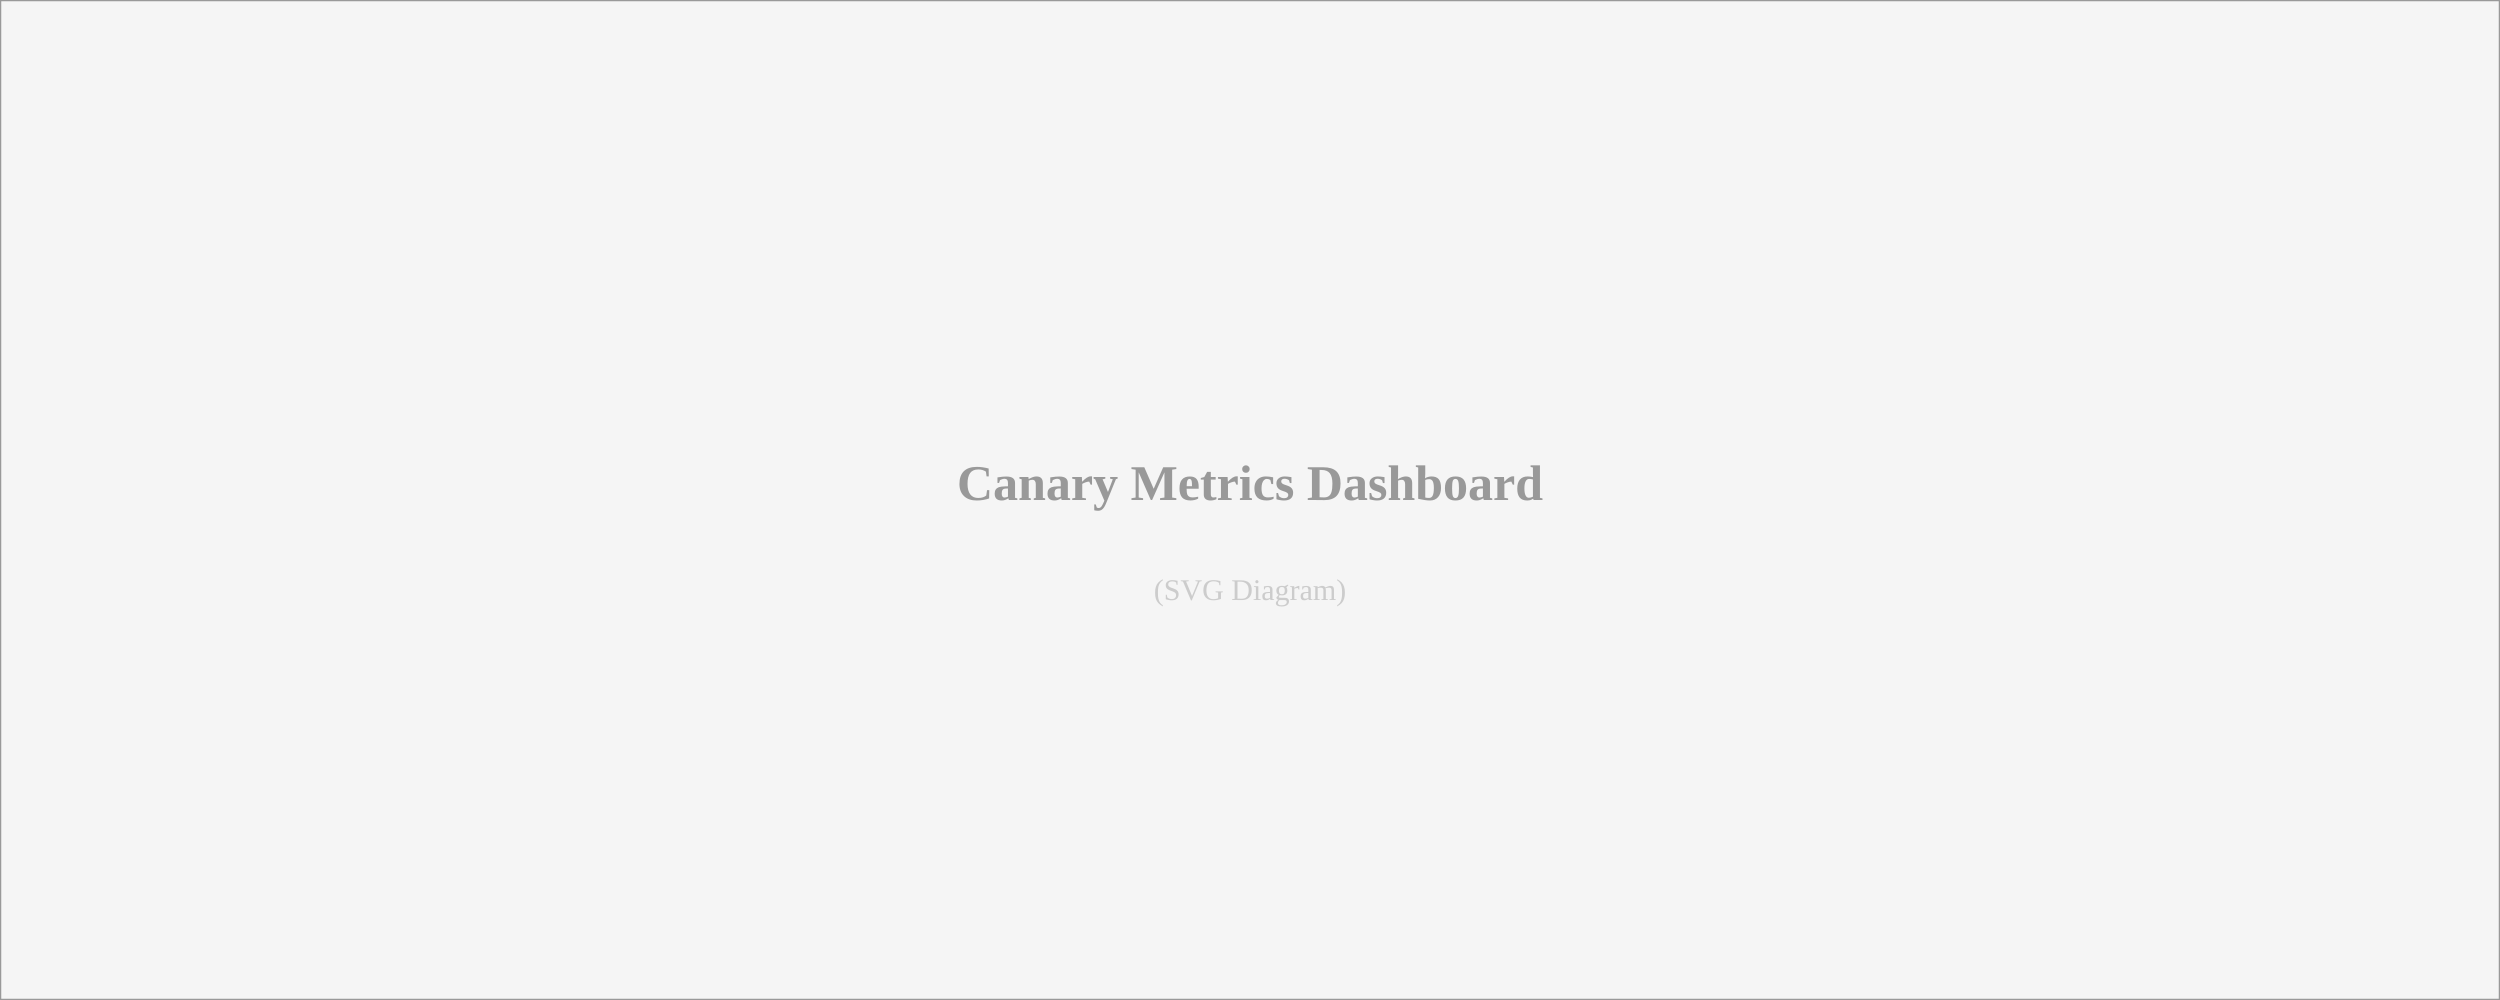
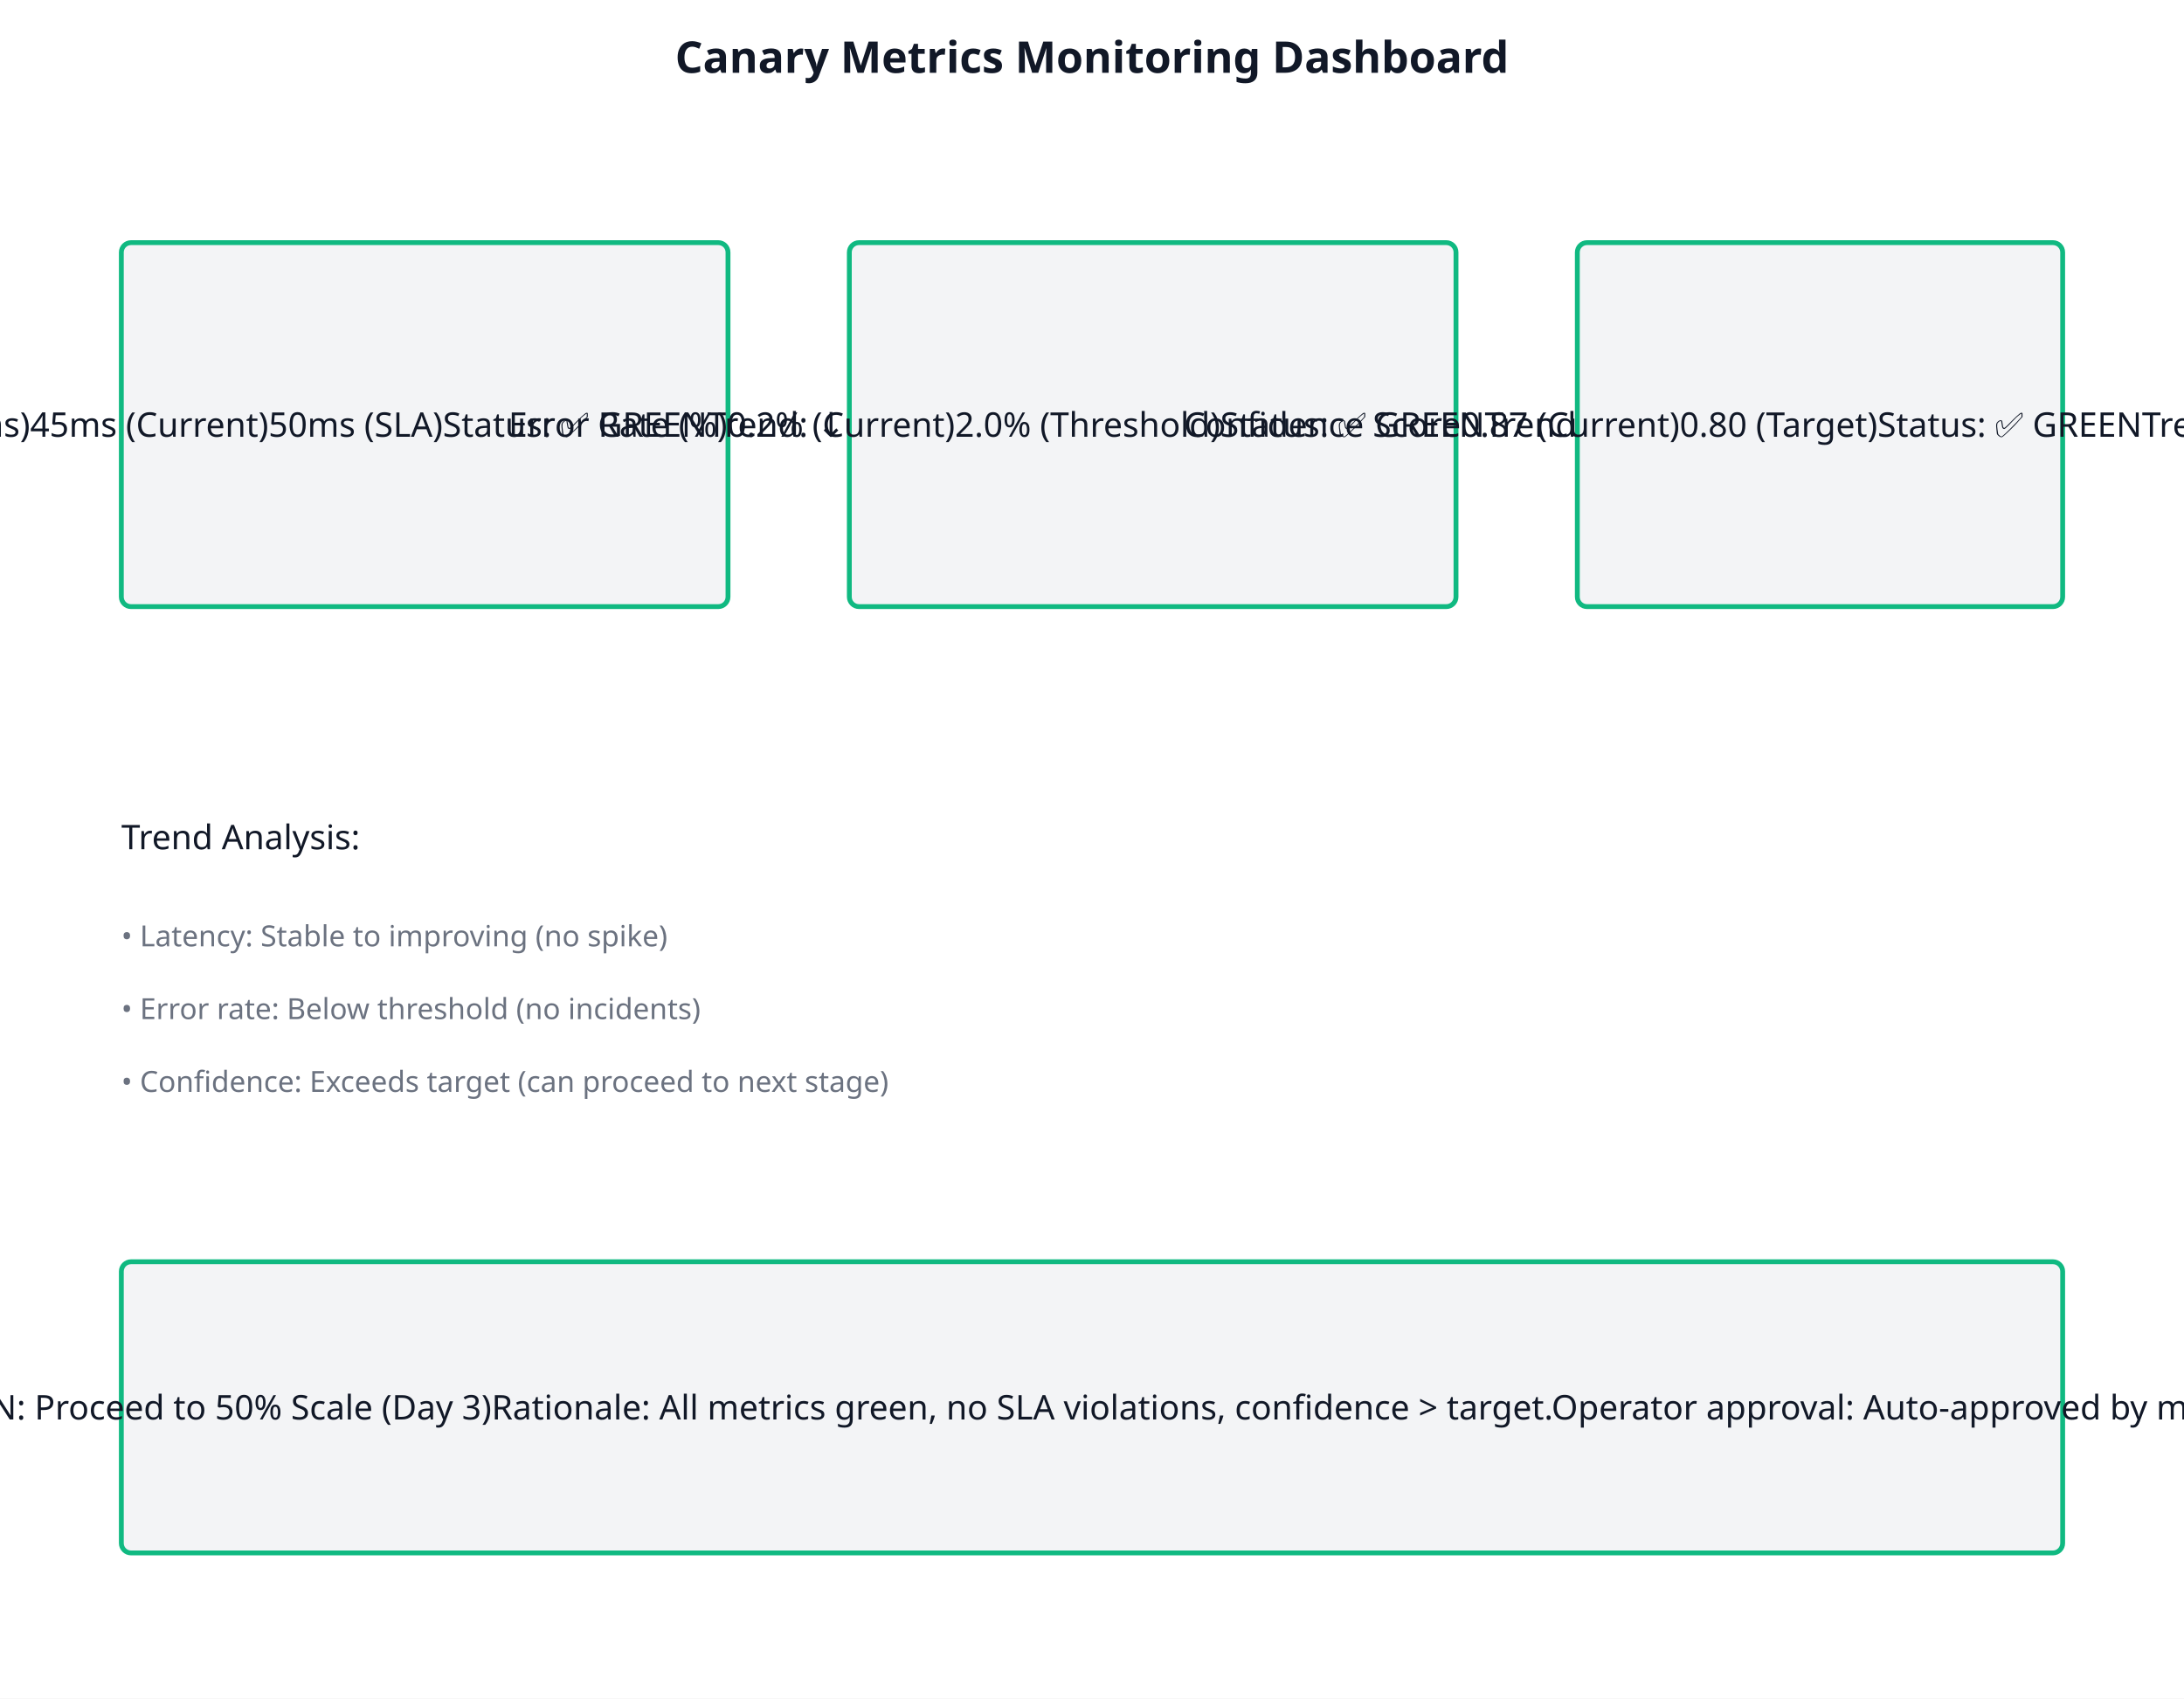
- <svg xmlns="http://www.w3.org/2000/svg" viewBox="0 0 1000 400">
-   <rect width="1000" height="400" fill="#f5f5f5" stroke="#999" stroke-width="1" />
-   <text x="500" y="200" font-size="20" font-weight="bold" text-anchor="middle" fill="#999">Canary Metrics Dashboard</text>
-   <text x="500" y="240" font-size="12" text-anchor="middle" fill="#ccc">(SVG Diagram)</text>
+ <svg xmlns="http://www.w3.org/2000/svg" viewBox="0 0 900 700" width="900" height="700">
+   <defs>
+     <style>
+       .box { fill: #F3F4F6; stroke: #3B82F6; stroke-width: 2; }
+       .box-green { fill: #F3F4F6; stroke: #10B981; stroke-width: 2; }
+       .box-red { fill: #F3F4F6; stroke: #EF4444; stroke-width: 2; }
+       .title { font-size: 18px; font-weight: bold; fill: #111827; font-family: sans-serif; }
+       .label { font-size: 14px; fill: #111827; font-family: sans-serif; }
+       .small { font-size: 12px; fill: #6B7280; font-family: sans-serif; }
+       .arrow { stroke: #3B82F6; stroke-width: 2; fill: none; marker-end: url(#arrowhead); }
+       .arrow-green { stroke: #10B981; stroke-width: 2; fill: none; marker-end: url(#arrowhead-green); }
+       .arrow-red { stroke: #EF4444; stroke-width: 2; fill: none; marker-end: url(#arrowhead-red); }
+       line { stroke: #6B7280; stroke-width: 1; }
+       circle { fill: #F3F4F6; stroke: #3B82F6; stroke-width: 2; }
+     </style>
+     <marker id="arrowhead" markerWidth="10" markerHeight="10" refX="9" refY="3" orient="auto">
+       <polygon points="0 0, 10 3, 0 6" fill="#3B82F6" />
+     </marker>
+     <marker id="arrowhead-green" markerWidth="10" markerHeight="10" refX="9" refY="3" orient="auto">
+       <polygon points="0 0, 10 3, 0 6" fill="#10B981" />
+     </marker>
+     <marker id="arrowhead-red" markerWidth="10" markerHeight="10" refX="9" refY="3" orient="auto">
+       <polygon points="0 0, 10 3, 0 6" fill="#EF4444" />
+     </marker>
+   </defs>
+   <rect width="900" height="700" fill="white" />
+   <text x="450" y="30" text-anchor="middle" class="title">Canary Metrics Monitoring Dashboard</text>
+   <rect x="50" y="100" width="250" height="150" class="box-green" rx="4" />
+   <text x="175" y="180" text-anchor="middle" class="label">Latency (ms)
+ 
+ 45ms (Current)
+ 50ms (SLA)
+ 
+ Status: ✅ GREEN
+ Trend: ↓ Improving</text>
+   <rect x="350" y="100" width="250" height="150" class="box-green" rx="4" />
+   <text x="475" y="180" text-anchor="middle" class="label">Error Rate (%)
+ 
+ 0.2% (Current)
+ 2.0% (Threshold)
+ 
+ Status: ✅ GREEN
+ Trend: ↓ Improving</text>
+   <rect x="650" y="100" width="200" height="150" class="box-green" rx="4" />
+   <text x="750" y="180" text-anchor="middle" class="label">Confidence Score
+ 
+ 0.87 (Current)
+ 0.80 (Target)
+ 
+ Status: ✅ GREEN
+ Trend: ↑ Increasing</text>
+   <text x="50" y="350" class="label">Trend Analysis:</text>
+   <text x="50" y="390" class="small">• Latency: Stable to improving (no spike)</text>
+   <text x="50" y="420" class="small">• Error rate: Below threshold (no incidents)</text>
+   <text x="50" y="450" class="small">• Confidence: Exceeds target (can proceed to next stage)</text>
+   <rect x="50" y="520" width="800" height="120" class="box-green" rx="4" />
+   <text x="450" y="585" text-anchor="middle" class="label">✅ DECISION: Proceed to 50% Scale (Day 3)
+ 
+ Rationale: All metrics green, no SLA violations, confidence &gt; target.
+ Operator approval: Auto-approved by metrics gate.</text>
</svg>
